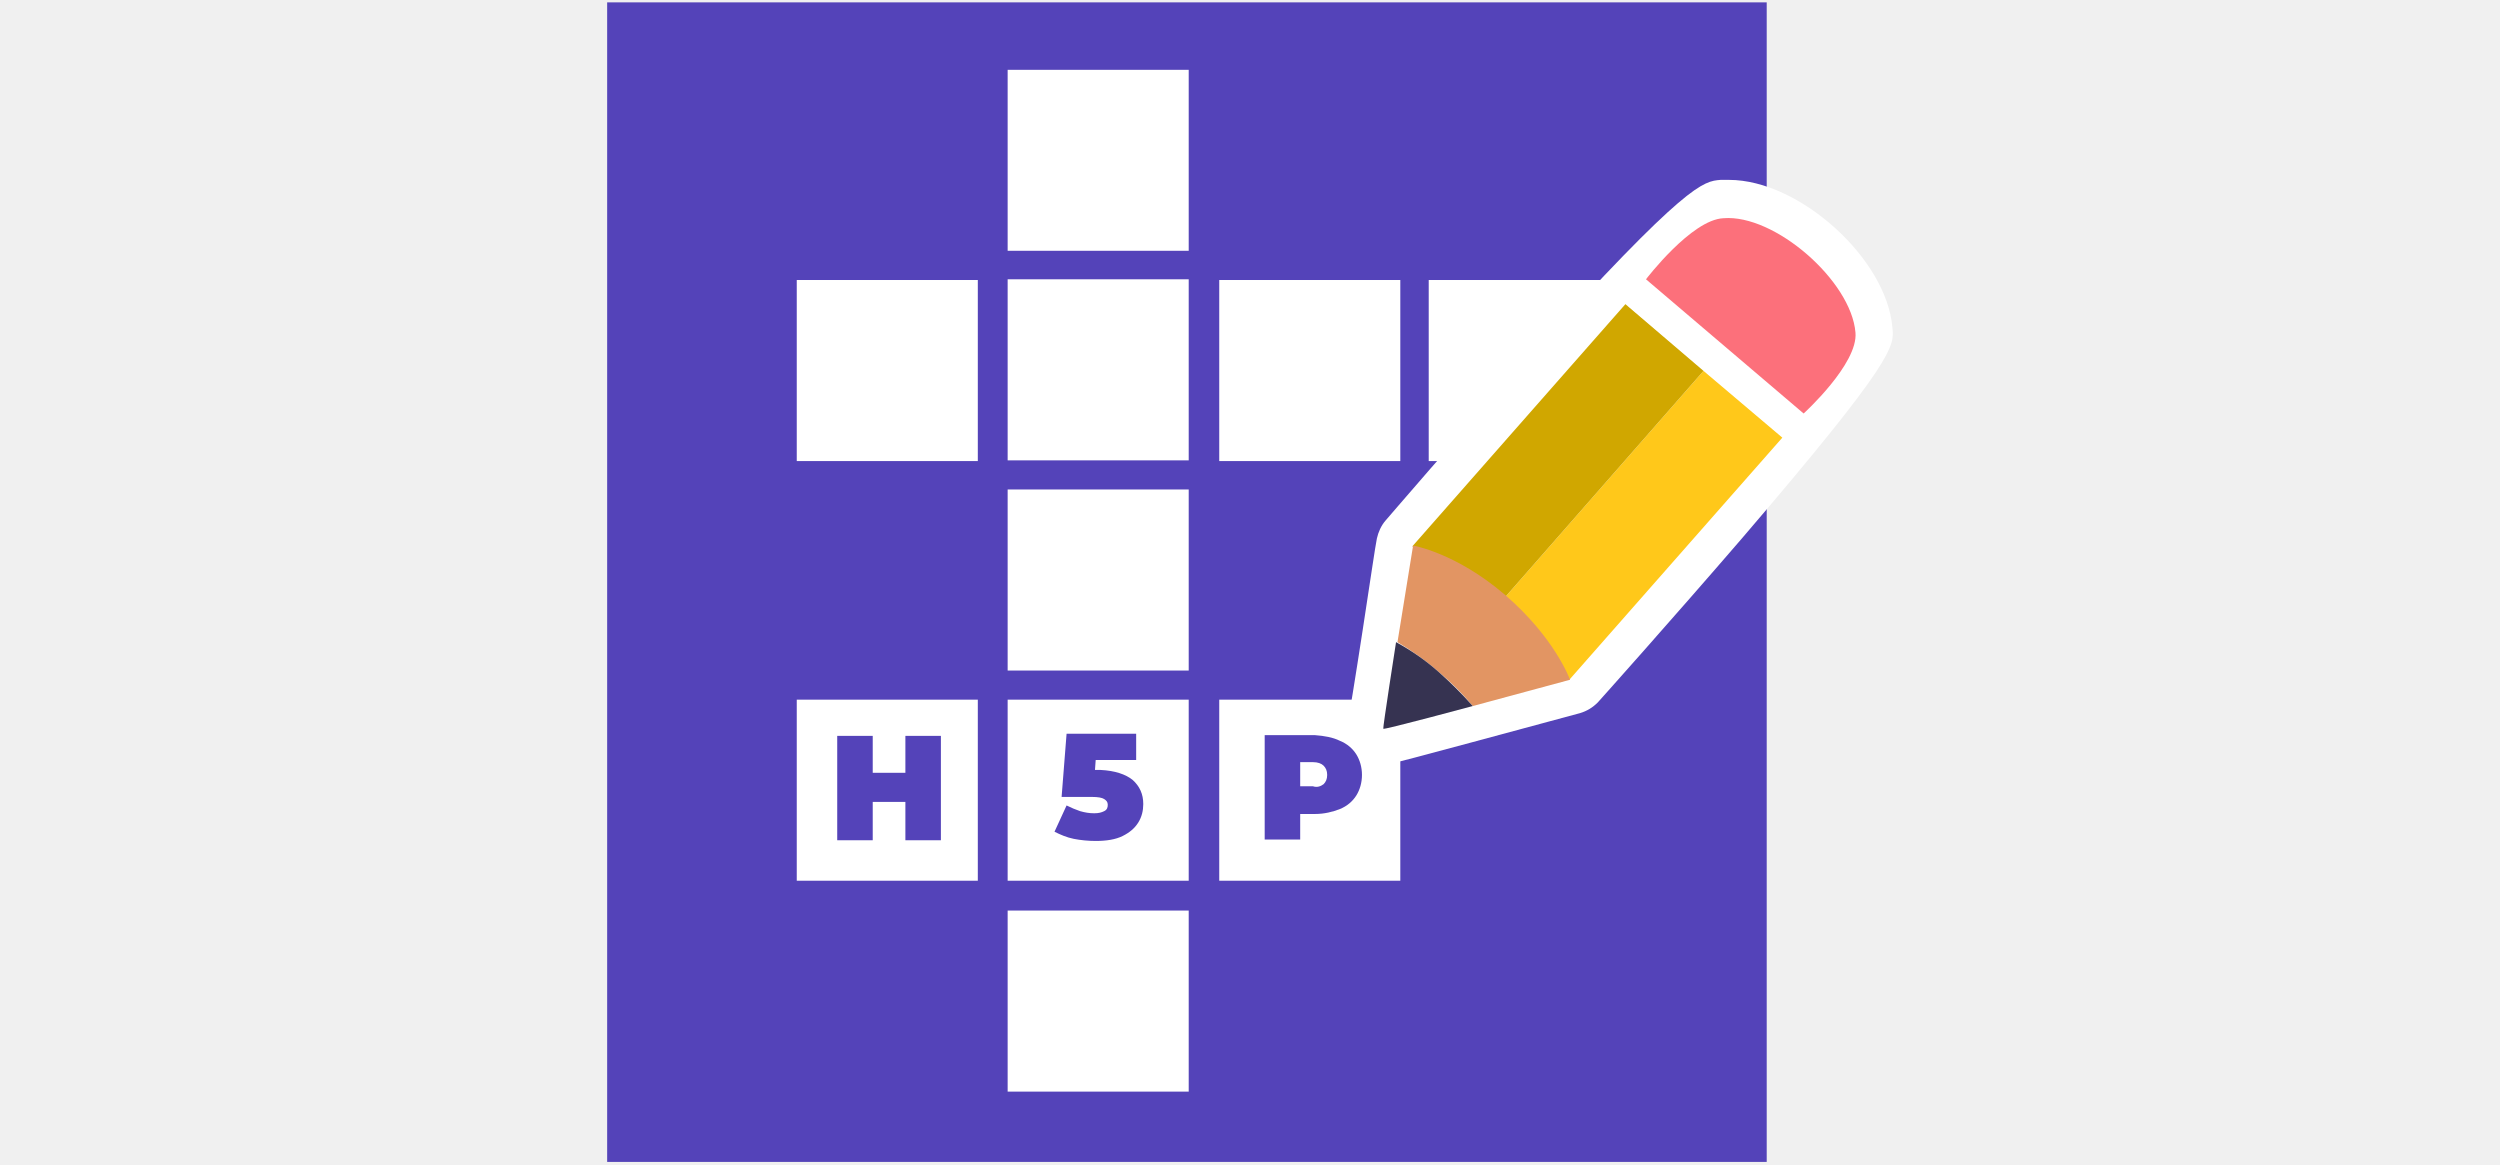
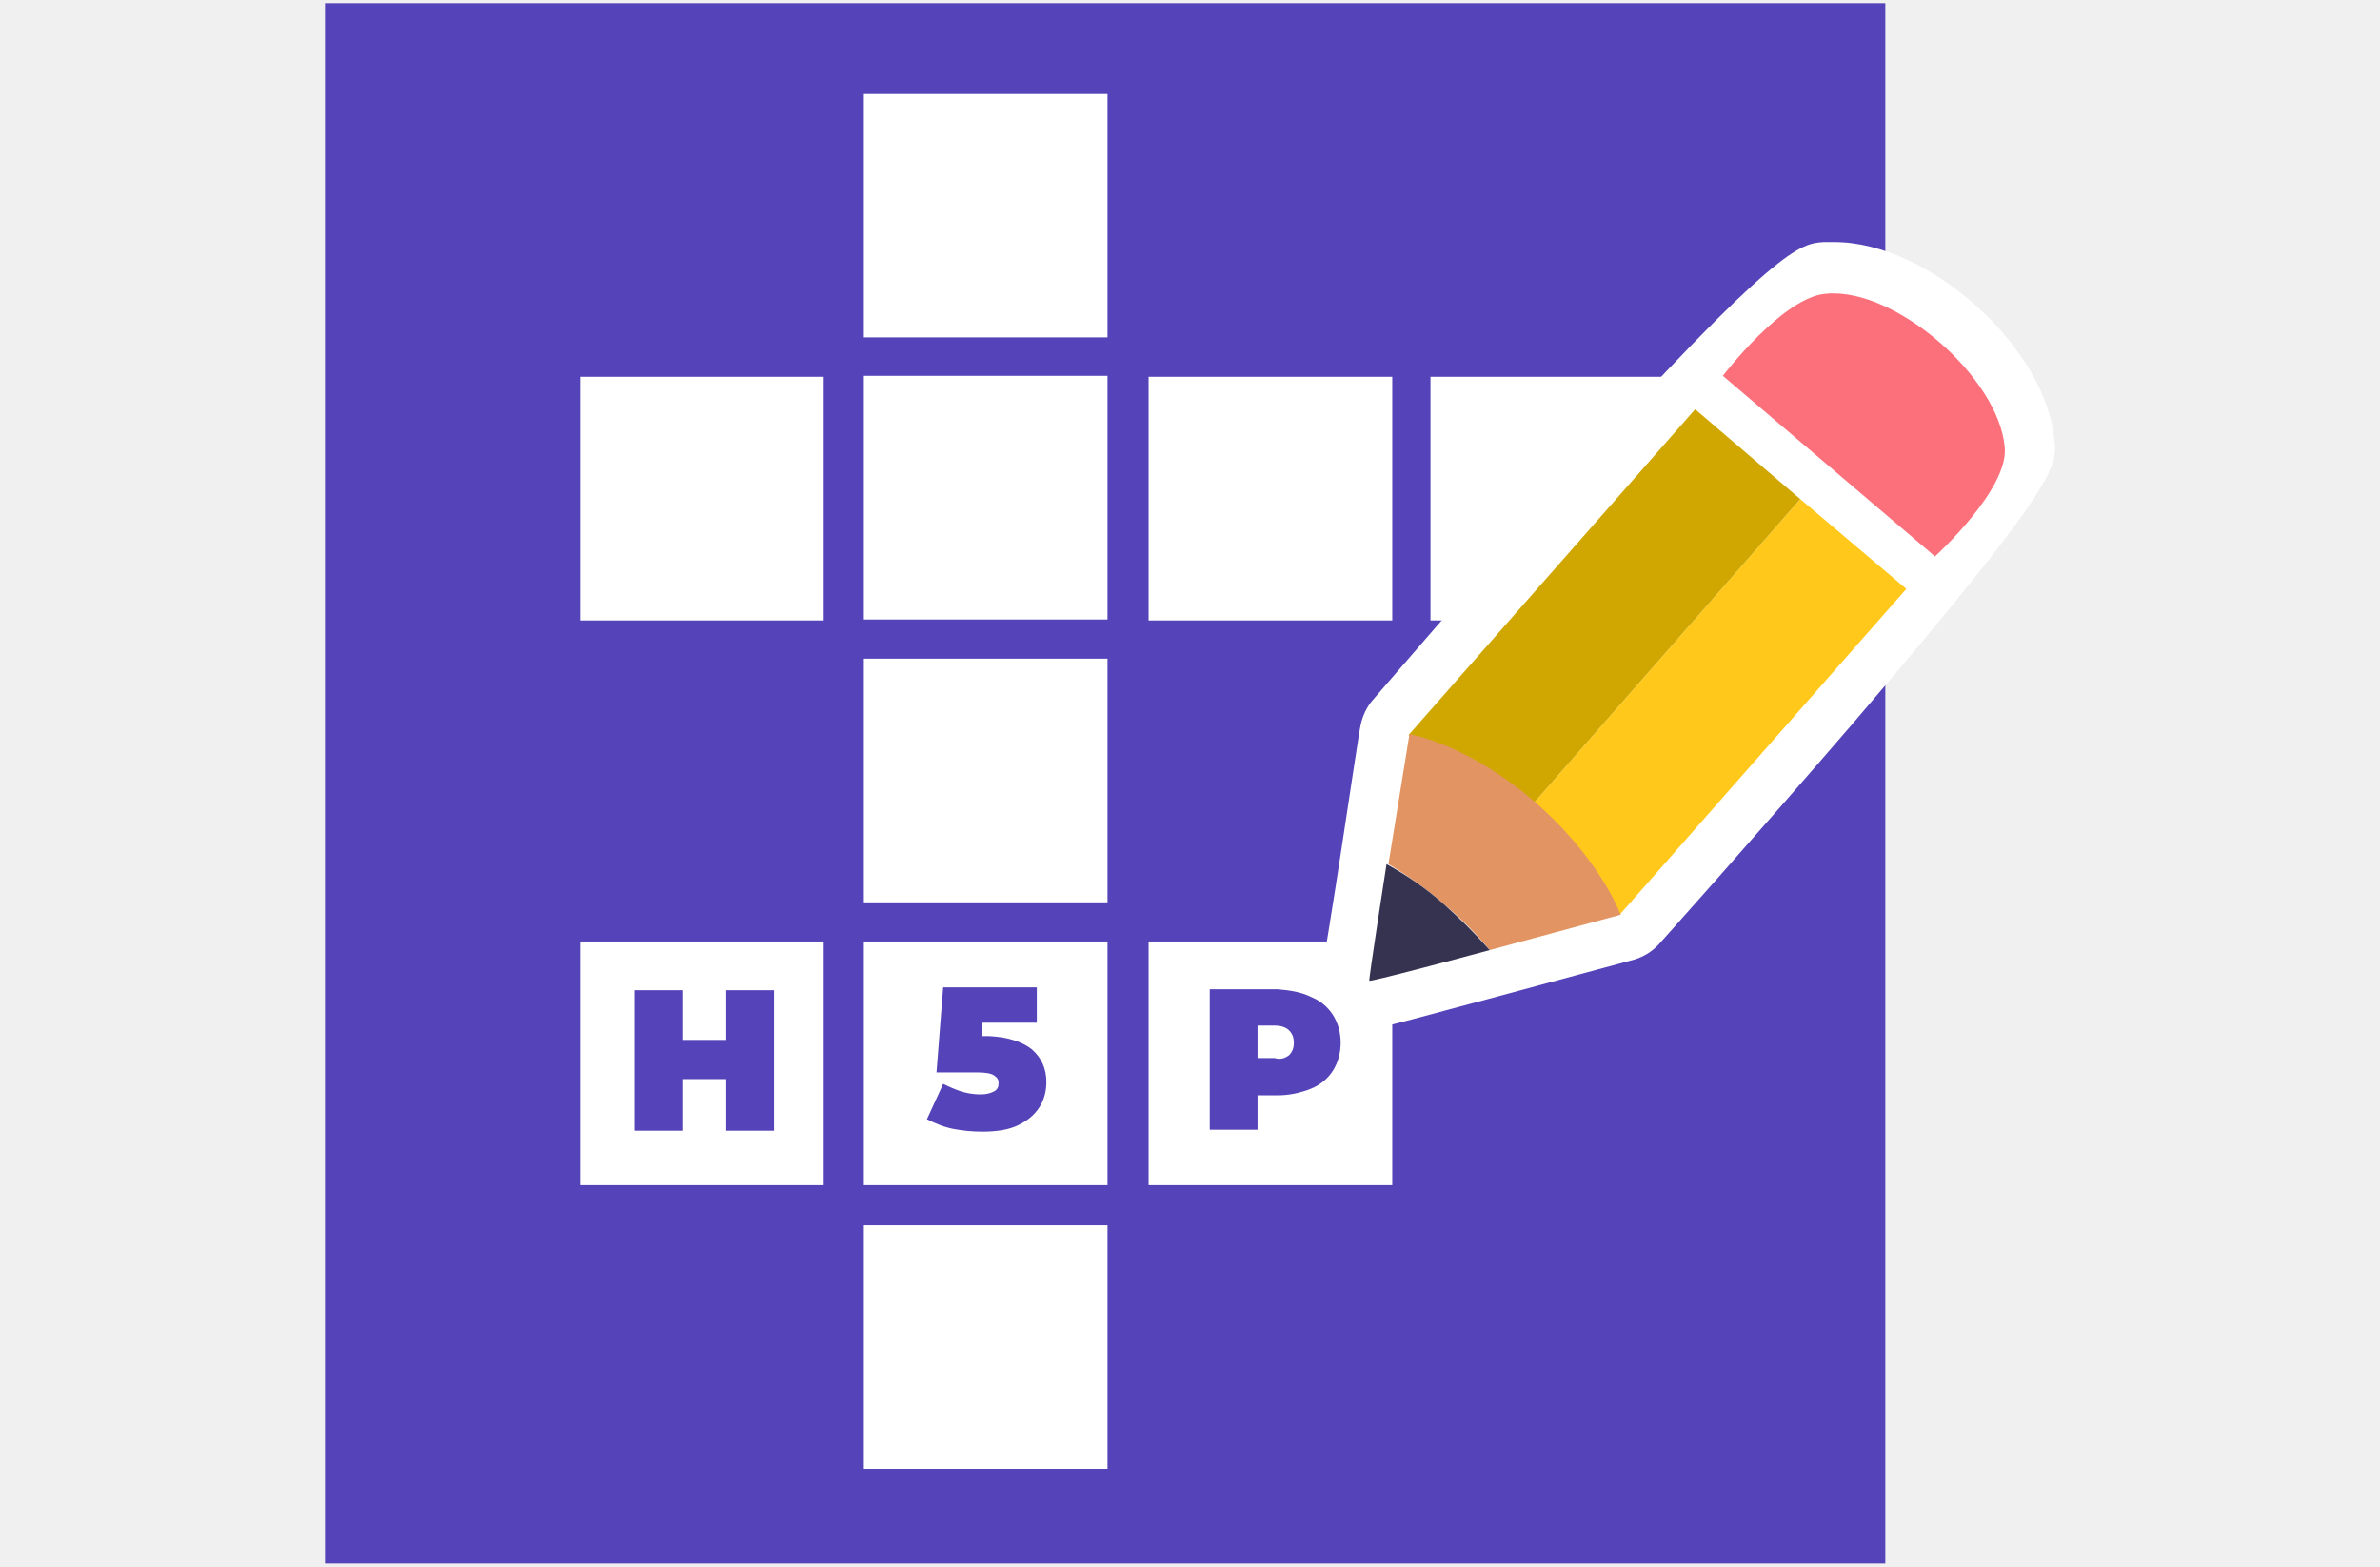
- <svg xmlns="http://www.w3.org/2000/svg" enable-background="new 0 0 4608 2146" height="2146" viewBox="0 0 4608 2146" width="4608">
+ <svg xmlns="http://www.w3.org/2000/svg" enable-background="new 674 0 3260 2146" height="2146" viewBox="674 0 3260 2146" width="3260">
  <path d="m1119.113 4.356h2137.289v2137.289h-2137.289z" fill="#5443b9" />
-   <path d="m1831.106 102.517h386.1v386.099h-386.1z" fill="#fff" />
+   <path d="m1831.105 102.517h386.101v386.099h-386.101z" fill="#fff" />
  <path d="m2243.381 514.792h-438.451v-438.452h438.451zm-386.097-52.353h333.746v-333.746h-333.746z" fill="#5443b9" />
-   <path d="m1831.106 488.616h386.1v386.099h-386.1z" fill="#fff" />
-   <path d="m2243.381 900.89h-438.451v-438.451h438.451zm-386.097-52.35h333.746v-333.748h-333.746z" fill="#5443b9" />
-   <path d="m1831.106 876.024h386.1v386.099h-386.1z" fill="#fff" />
+   <path d="m1831.105 488.616h386.101v386.099h-386.101z" fill="#fff" />
+   <path d="m2243.381 900.89h-438.451v-438.45h438.451zm-386.097-52.35h333.746v-333.748h-333.746z" fill="#5443b9" />
+   <path d="m1831.105 876.024h386.101v386.099h-386.101z" fill="#fff" />
  <path d="m2243.381 1288.299h-438.451v-438.452h438.451zm-386.097-52.352h333.746v-333.747h-333.746z" fill="#5443b9" />
-   <path d="m1831.106 1263.432h386.1v386.1h-386.1z" fill="#fff" />
+   <path d="m1831.105 1263.432h386.101v386.101h-386.101z" fill="#fff" />
  <path d="m2243.381 1675.707h-438.451v-438.451h438.451zm-386.097-52.352h333.746v-333.748h-333.746z" fill="#5443b9" />
-   <path d="m2221.133 1263.432h386.098v386.1h-386.098z" fill="#fff" />
+   <path d="m2221.133 1263.432h386.098v386.101h-386.098z" fill="#fff" />
  <path d="m2633.408 1675.707h-438.451v-438.451h438.451zm-386.1-52.352h333.747v-333.748h-333.747z" fill="#5443b9" />
-   <path d="m1442.391 1263.432h386.098v386.1h-386.098z" fill="#fff" />
-   <path d="m1854.665 1675.707h-438.451v-438.451h438.451zm-386.098-52.352h333.746v-333.748h-333.746z" fill="#5443b9" />
-   <path d="m2605.924 489.925h386.1v386.099h-386.1z" fill="#fff" />
-   <path d="m3018.198 902.2h-438.452v-438.451h438.452zm-386.099-52.353h333.747v-333.746h-333.747z" fill="#5443b9" />
-   <path d="m2221.133 489.925h386.098v386.099h-386.098z" fill="#fff" />
+   <path d="m1442.391 1263.432h386.099v386.101h-386.099z" fill="#fff" />
+   <path d="m1854.665 1675.707h-438.451v-438.451h438.451zm-386.099-52.352h333.746v-333.748h-333.746z" fill="#5443b9" />
+   <path d="m2605.924 489.925h386.101v386.1h-386.101z" fill="#fff" />
+   <path d="m3018.198 902.2h-438.452v-438.451h438.452zm-386.098-52.353h333.746v-333.746h-333.746z" fill="#5443b9" />
+   <path d="m2221.133 489.925h386.098v386.1h-386.098z" fill="#fff" />
  <path d="m2633.408 902.2h-438.451v-438.451h438.451zm-386.1-52.353h333.747v-333.746h-333.747z" fill="#5443b9" />
-   <path d="m1442.391 489.925h386.098v386.099h-386.098z" fill="#fff" />
-   <path d="m1854.665 902.2h-438.451v-438.451h438.451zm-386.098-52.353h333.746v-333.746h-333.746z" fill="#5443b9" />
-   <path d="m1831.106 1652.148h386.1v386.1h-386.1z" fill="#fff" />
+   <path d="m1442.391 489.925h386.099v386.1h-386.099z" fill="#fff" />
+   <path d="m1854.665 902.2h-438.451v-438.451h438.451zm-386.099-52.353h333.746v-333.746h-333.746z" fill="#5443b9" />
+   <path d="m1831.105 1652.148h386.101v386.1h-386.101z" fill="#fff" />
  <path d="m2243.381 2064.424h-438.451v-438.451h438.451zm-386.097-52.354h333.746v-333.746h-333.746z" fill="#5443b9" />
-   <path d="m2552.261 1408.709c11.78 0 15.706-1.309 359.924-94.232 13.089-3.928 23.559-10.473 32.721-19.633 1.309-1.311 134.808-150.514 265.687-302.336 282.705-329.819 281.396-354.687 277.469-388.716-10.47-126.955-171.453-272.232-301.025-272.232-5.235 0-10.471 0-15.707 0-31.411 2.617-61.513 3.926-352.068 325.893-134.808 149.205-264.381 301.027-265.689 302.335-7.854 9.162-13.088 20.941-15.705 32.72-2.618 11.78-13.09 83.764-26.176 168.836-6.545 41.883-13.088 85.074-18.324 116.484-5.234 30.102-7.854 49.734-7.854 64.133v68.057z" fill="#fff" />
-   <path d="m2748.583 1129.934 143.97 123.027 392.642-446.304-145.277-123.027z" fill="#ffc81a" />
-   <path d="m2603.305 1006.905 145.278 123.028 391.334-446.304-143.968-123.028z" fill="#d0a700" />
-   <path d="m2651.731 1238.564c22.249 18.324 44.499 40.574 62.822 62.822l179.308-48.426s-27.484-77.219-120.411-157.057c-90.308-77.219-168.837-90.308-168.837-90.308l-28.793 177.998c26.177 15.708 52.352 34.03 75.911 54.971z" fill="#e29563" />
-   <path d="m2573.203 1183.594s-24.867 159.676-23.56 159.676c0 2.617 164.91-41.883 164.91-41.883-19.632-22.248-40.573-43.189-62.822-62.822-23.559-20.942-49.734-39.264-78.528-54.971z" fill="#363351" />
+   <path d="m2552.261 1408.709c11.78 0 15.706-1.309 359.925-94.232 13.089-3.928 23.559-10.473 32.721-19.633 1.309-1.311 134.808-150.514 265.687-302.336 282.705-329.819 281.396-354.687 277.47-388.716-10.471-126.955-171.453-272.232-301.025-272.232-5.235 0-10.471 0-15.707 0-31.411 2.617-61.513 3.927-352.068 325.894-134.808 149.205-264.381 301.026-265.688 302.335-7.854 9.162-13.088 20.94-15.705 32.72-2.618 11.78-13.09 83.764-26.176 168.836-6.545 41.883-13.088 85.074-18.324 116.484-5.233 30.102-7.854 49.733-7.854 64.133v68.057z" fill="#fff" />
+   <path d="m2748.583 1129.934 143.97 123.027 392.643-446.304-145.278-123.027z" fill="#ffc81a" />
+   <path d="m2603.305 1006.905 145.278 123.027 391.334-446.304-143.968-123.028z" fill="#d0a700" />
+   <path d="m2651.73 1238.564c22.25 18.323 44.5 40.573 62.822 62.821l179.309-48.426s-27.484-77.219-120.411-157.057c-90.308-77.22-168.837-90.309-168.837-90.309l-28.793 177.998c26.177 15.71 52.352 34.032 75.91 54.973z" fill="#e29563" />
+   <path d="m2573.203 1183.594s-24.867 159.676-23.561 159.676c0 2.617 164.91-41.883 164.91-41.883-19.632-22.248-40.573-43.188-62.822-62.822-23.558-20.942-49.733-39.264-78.527-54.971z" fill="#363351" />
  <path d="m3001.82 564.467 41.512-48.88 290.297 246.532-41.514 48.883z" fill="#fff" />
-   <path d="m3033.903 514.792 290.558 247.366s100.777-91.617 95.543-149.206c-7.853-95.542-149.203-218.571-243.439-210.717-58.897 2.617-142.662 112.557-142.662 112.557z" fill="#fc707b" />
+   <path d="m3033.903 514.792 290.558 247.366s100.777-91.617 95.543-149.206c-7.853-95.542-149.203-218.571-243.438-210.717-58.898 2.617-142.663 112.557-142.663 112.557z" fill="#fc707b" />
  <g fill="#5443b9">
-     <path d="m1734.254 1356.357v192.395h-65.44v-70.676h-60.206v70.676h-65.44v-192.395h65.44v68.059h60.206v-68.059z" />
-     <path d="m2087.633 1437.504c13.09 11.777 19.633 26.176 19.633 44.498 0 11.781-2.617 23.559-9.162 34.029-6.544 10.473-15.705 18.324-28.793 24.867-13.088 6.545-30.104 9.162-49.735 9.162-13.087 0-27.485-1.309-40.572-3.926-13.089-2.617-24.868-7.854-35.337-13.088l22.249-48.426c7.854 3.926 17.016 7.852 24.868 10.471 9.161 2.617 17.015 3.926 26.177 3.926 7.852 0 13.088-1.309 18.322-3.926 5.235-2.619 6.545-6.545 6.545-11.779 0-5.236-2.619-7.854-6.545-10.473-3.927-2.615-11.779-3.926-22.25-3.926h-56.279l9.162-116.482h128.264v48.426h-74.603l-1.308 18.322h10.47c26.173 1.311 45.806 7.854 58.894 18.325z" />
-     <path d="m2469.807 1365.52c13.088 5.234 23.559 14.396 30.104 24.865 6.543 10.473 10.47 23.559 10.47 37.957 0 14.396-3.927 27.484-10.47 37.955-6.545 10.471-17.016 19.633-30.104 24.867-13.087 5.234-28.793 9.162-45.809 9.162h-27.484v47.117h-65.441v-192.395h92.926c17.015 1.309 32.721 3.927 45.808 10.472zm-30.104 79.835c3.928-3.926 6.545-9.16 6.545-17.014 0-7.852-2.617-13.088-6.545-17.014-3.926-3.928-10.469-6.545-19.632-6.545h-23.558v44.498h23.558c7.854 2.62 14.398.001 19.632-3.925z" />
+     <path d="m1734.254 1356.357v192.395h-65.439v-70.676h-60.207v70.676h-65.439v-192.395h65.439v68.059h60.207v-68.059z" />
+     <path d="m2087.633 1437.504c13.09 11.777 19.633 26.176 19.633 44.498 0 11.781-2.616 23.559-9.162 34.029-6.543 10.473-15.705 18.324-28.793 24.867-13.088 6.545-30.104 9.162-49.734 9.162-13.087 0-27.485-1.31-40.572-3.927-13.089-2.616-24.868-7.854-35.337-13.088l22.249-48.426c7.854 3.926 17.016 7.852 24.868 10.471 9.161 2.617 17.015 3.926 26.177 3.926 7.852 0 13.088-1.309 18.322-3.926 5.234-2.619 6.545-6.545 6.545-11.779 0-5.235-2.619-7.854-6.545-10.473-3.928-2.615-11.779-3.926-22.25-3.926h-56.279l9.162-116.482h128.264v48.426h-74.603l-1.308 18.322h10.469c26.173 1.312 45.806 7.855 58.894 18.326z" />
+     <path d="m2469.807 1365.52c13.088 5.234 23.56 14.396 30.104 24.865 6.543 10.474 10.47 23.56 10.47 37.957 0 14.396-3.927 27.484-10.47 37.955-6.545 10.471-17.017 19.633-30.104 24.867s-28.793 9.162-45.809 9.162h-27.484v47.117h-65.44v-192.396h92.926c17.014 1.309 32.72 3.928 45.807 10.473zm-30.104 79.835c3.928-3.927 6.545-9.16 6.545-17.015 0-7.852-2.617-13.088-6.545-17.014-3.926-3.929-10.469-6.545-19.633-6.545h-23.558v44.498h23.558c7.855 2.621 14.399.002 19.633-3.924z" />
  </g>
</svg>
